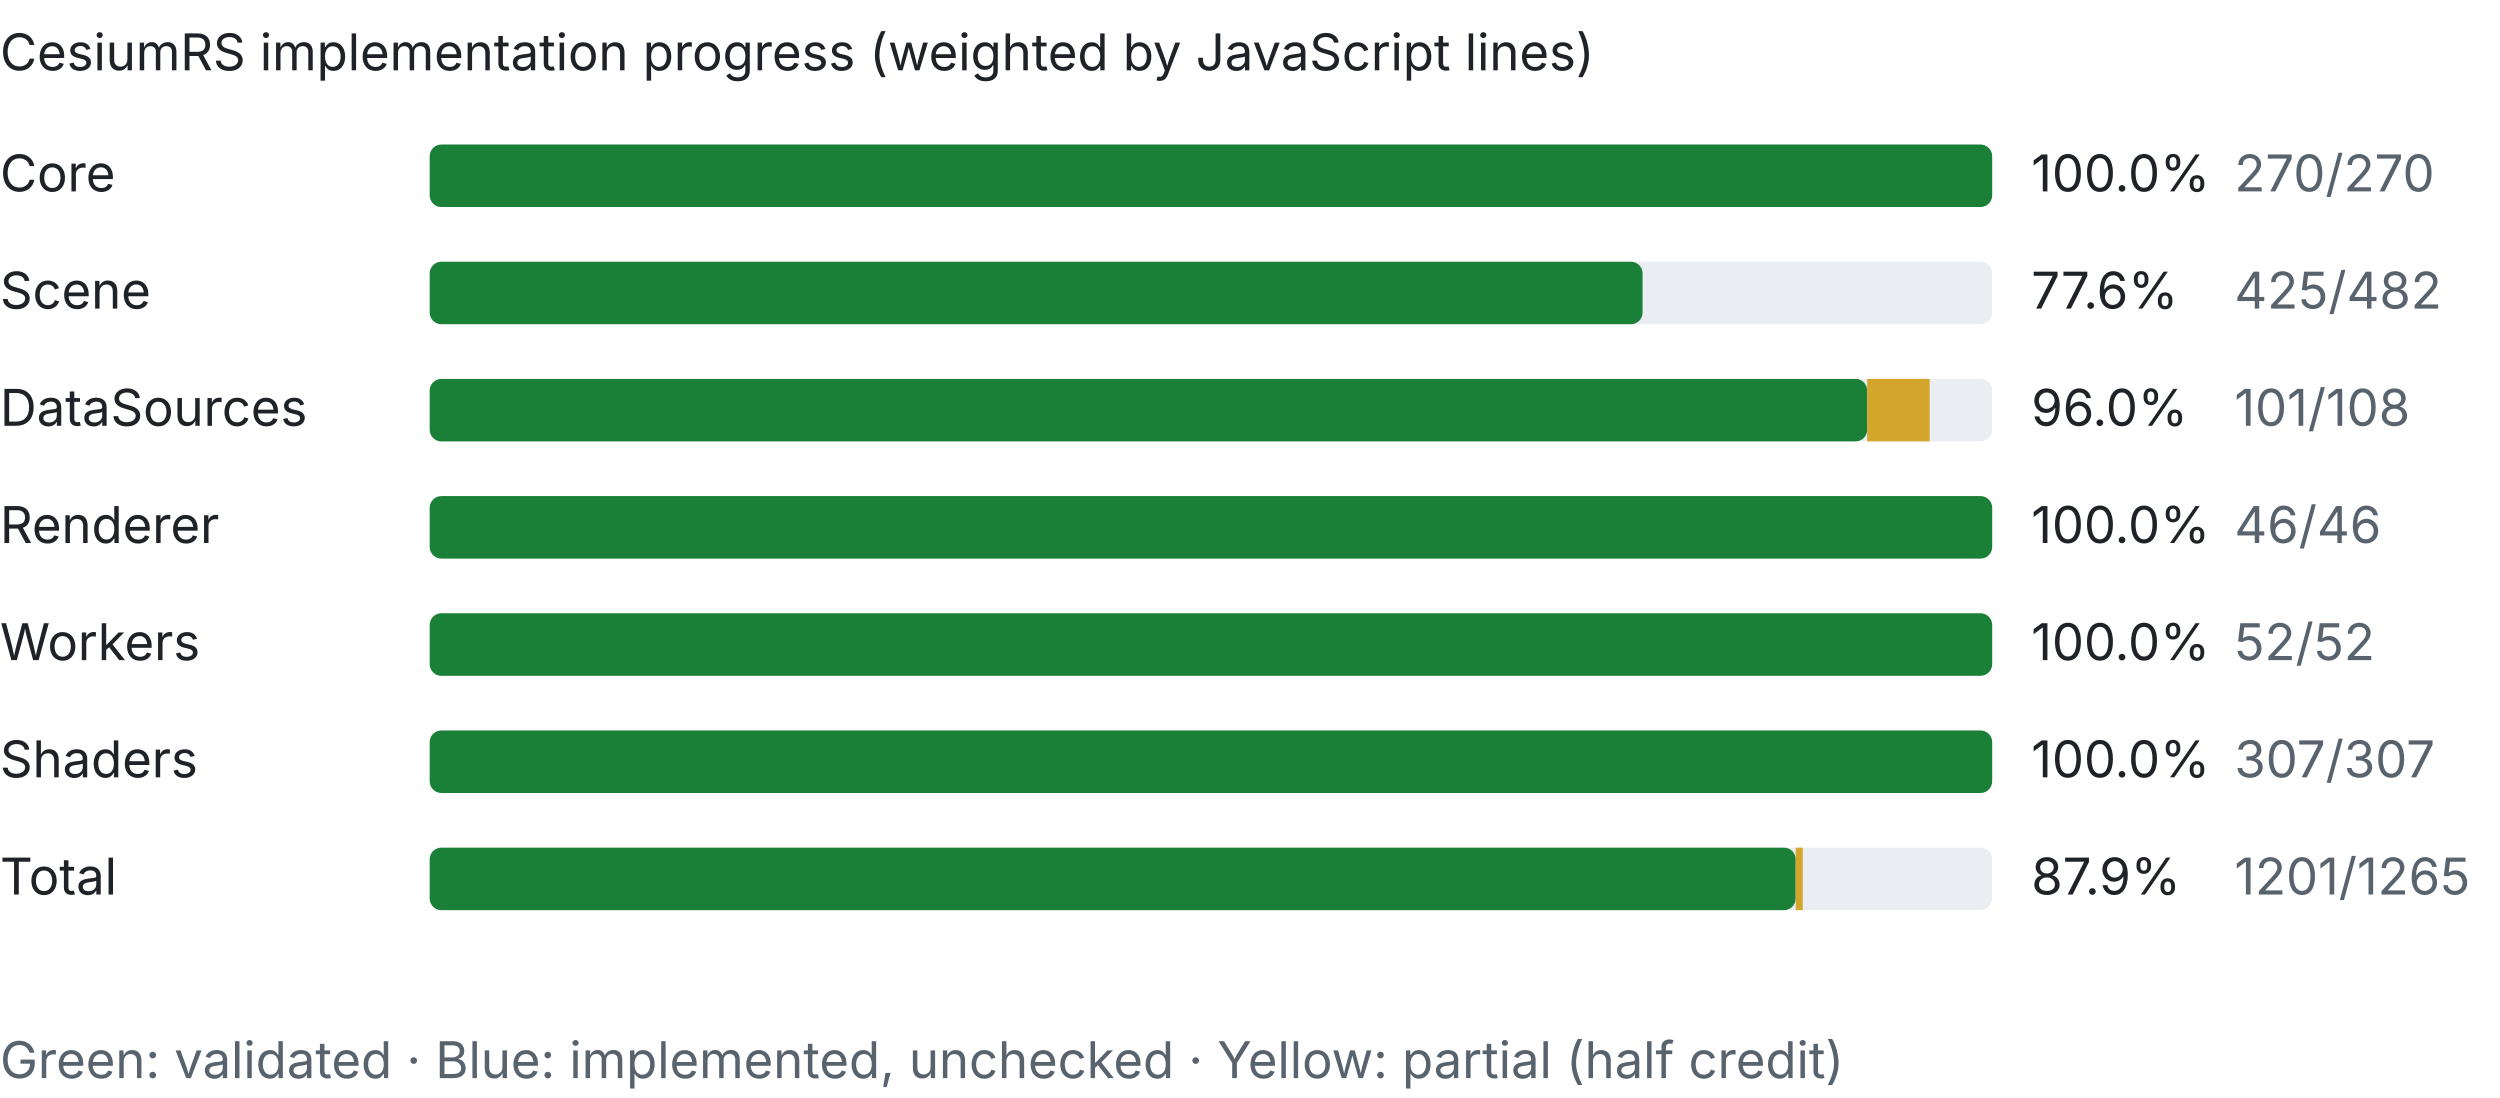
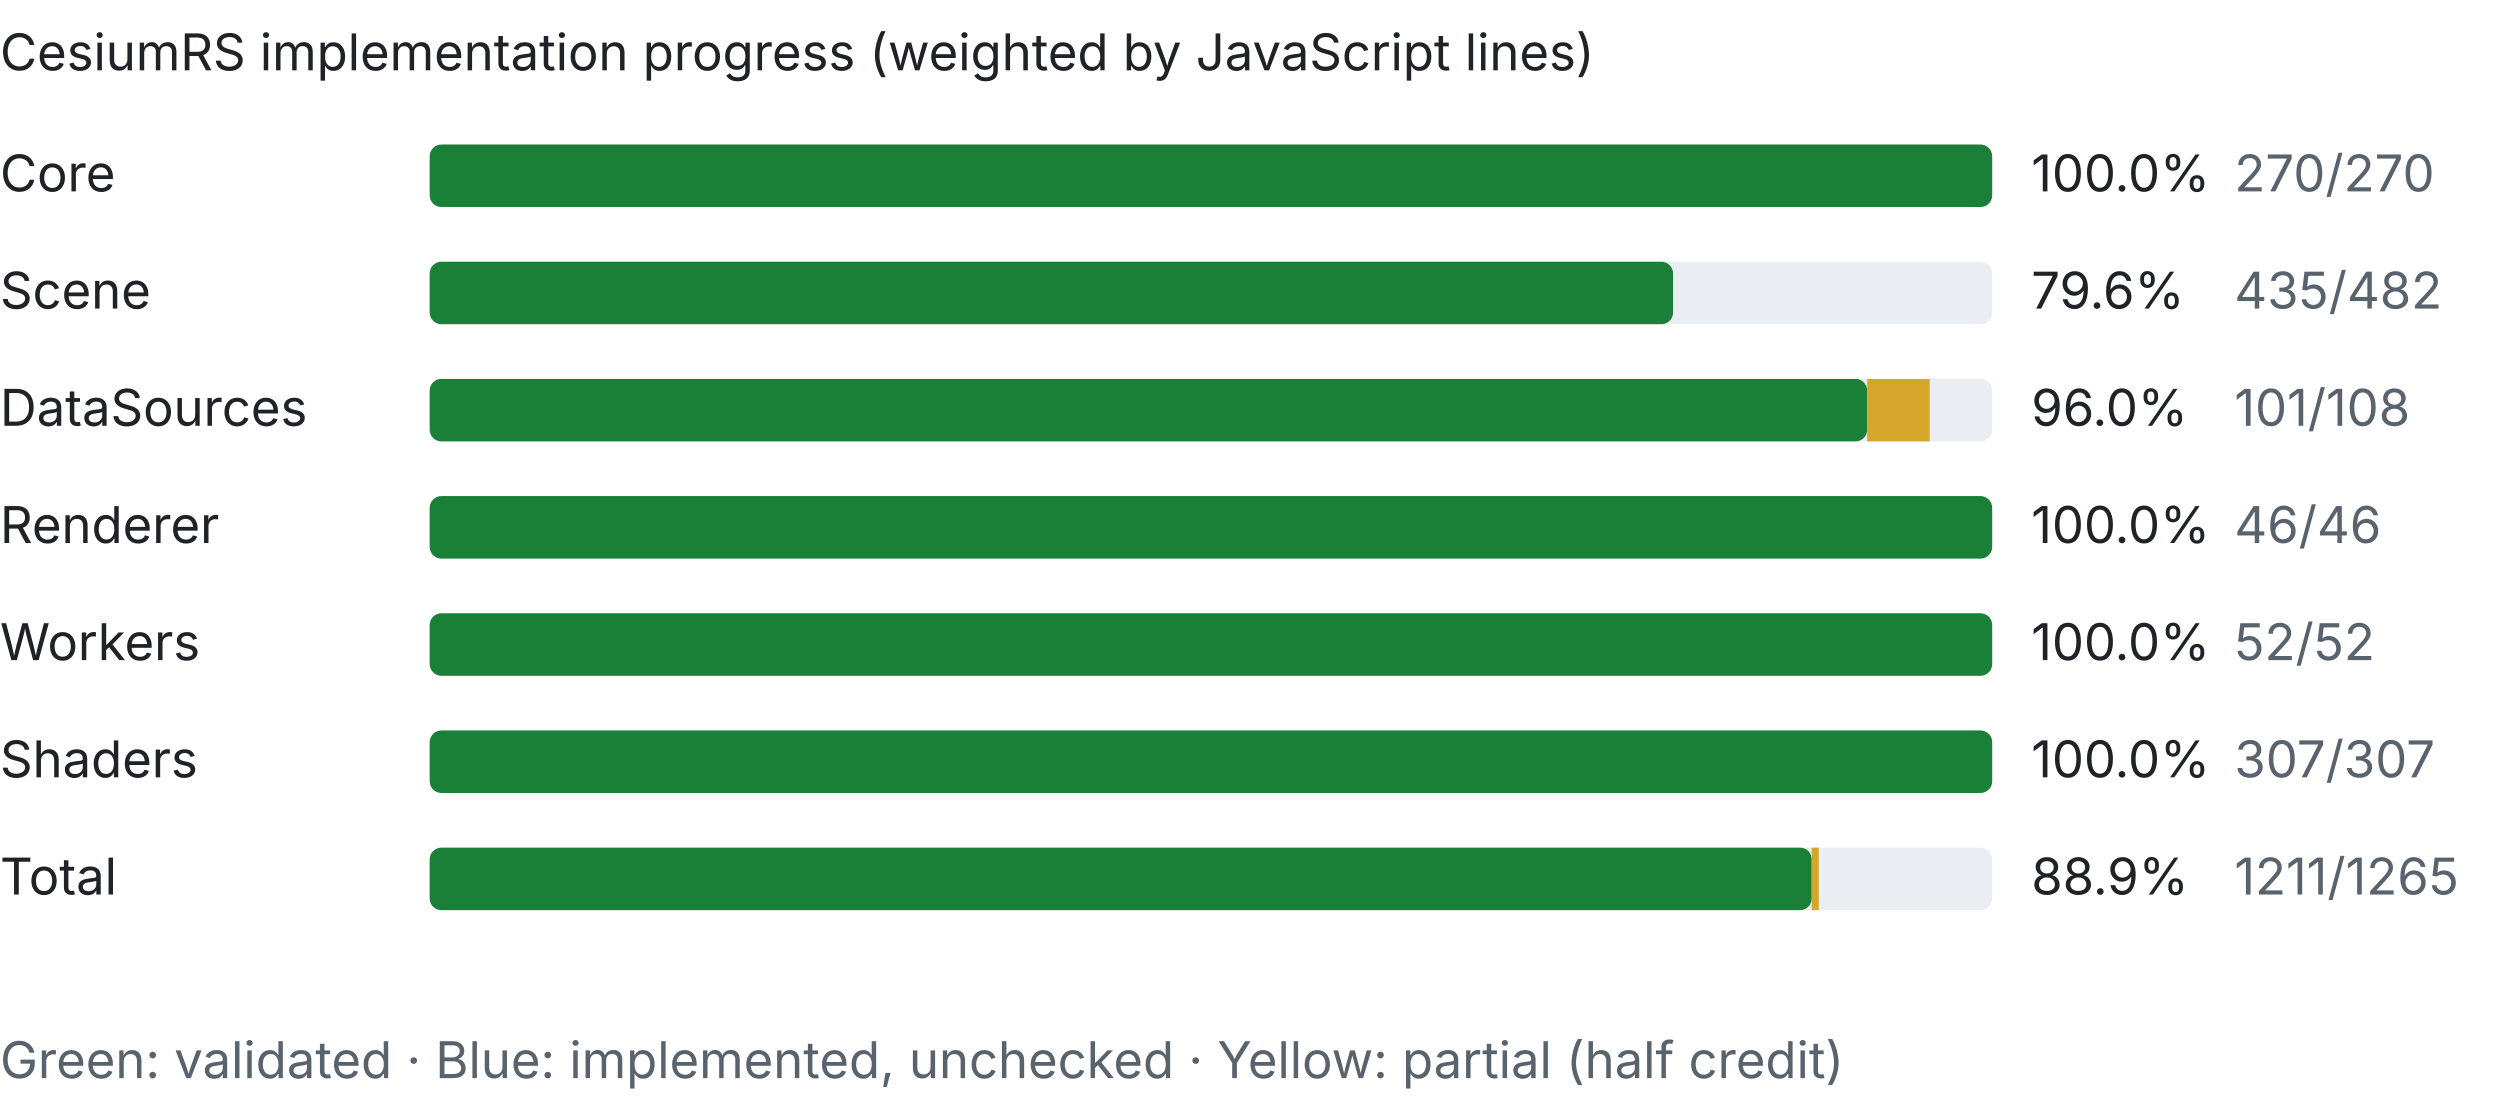
<svg xmlns="http://www.w3.org/2000/svg" width="640" height="281" viewBox="0 0 640 281">
  <style>text{font:13px system-ui,-apple-system,Segoe UI,sans-serif;fill:#1f2328}.dim{fill:#59636e}.bg{fill:#eaeef2}.done{fill:#1a7f37}.part{fill:#d4a72c}.unchecked{fill:#0969da}@media (prefers-color-scheme:dark){text{fill:#e6edf3}.dim{fill:#9198a1}.bg{fill:#30363d}.done{fill:#3fb950}}</style>
  <text x="0" y="18" font-weight="600">CesiumRS implementation progress (weighted by JavaScript lines)</text>
  <text x="0" y="49">Core</text>
  <rect class="bg" x="110" y="37" width="400" height="16" rx="3" />
  <rect class="done" x="110" y="37" width="400.0" height="16" rx="3" />
  <text x="520" y="49">100.0%</text>
  <text class="dim" x="572" y="49">270/270</text>
  <text x="0" y="79">Scene</text>
  <rect class="bg" x="110" y="67" width="400" height="16" rx="3" />
-   <rect class="done" x="110" y="67" width="310.5" height="16" rx="3" />
-   <text x="520" y="79">77.6%</text>
-   <text class="dim" x="572" y="79">425/482</text>
+   <rect class="done" x="110" y="67" width="318.3" height="16" rx="3" />
+   <text x="520" y="79">79.6%</text>
+   <text class="dim" x="572" y="79">435/482</text>
  <text x="0" y="109">DataSources</text>
  <rect class="bg" x="110" y="97" width="400" height="16" rx="3" />
  <rect class="done" x="110" y="97" width="368.0" height="16" rx="3" />
  <rect class="part" x="478.0" y="97" width="16.0" height="16" />
  <text x="520" y="109">96.0%</text>
  <text class="dim" x="572" y="109">101/108</text>
  <text x="0" y="139">Renderer</text>
  <rect class="bg" x="110" y="127" width="400" height="16" rx="3" />
  <rect class="done" x="110" y="127" width="400.0" height="16" rx="3" />
  <text x="520" y="139">100.0%</text>
  <text class="dim" x="572" y="139">46/46</text>
  <text x="0" y="169">Workers</text>
  <rect class="bg" x="110" y="157" width="400" height="16" rx="3" />
  <rect class="done" x="110" y="157" width="400.0" height="16" rx="3" />
  <text x="520" y="169">100.0%</text>
  <text class="dim" x="572" y="169">52/52</text>
  <text x="0" y="199">Shaders</text>
  <rect class="bg" x="110" y="187" width="400" height="16" rx="3" />
  <rect class="done" x="110" y="187" width="400.0" height="16" rx="3" />
  <text x="520" y="199">100.0%</text>
  <text class="dim" x="572" y="199">307/307</text>
  <text x="0" y="229" font-weight="600">Total</text>
  <rect class="bg" x="110" y="217" width="400" height="16" rx="3" />
-   <rect class="done" x="110" y="217" width="349.7" height="16" rx="3" />
-   <rect class="part" x="459.7" y="217" width="1.8" height="16" />
-   <text x="520" y="229" font-weight="600">87.9%</text>
-   <text class="dim" x="572" y="229">1201/1265</text>
+   <rect class="done" x="110" y="217" width="353.8" height="16" rx="3" />
+   <rect class="part" x="463.8" y="217" width="1.8" height="16" />
+   <text x="520" y="229" font-weight="600">88.9%</text>
+   <text class="dim" x="572" y="229">1211/1265</text>
  <text class="dim" x="0" y="276">Green: validated · Blue: implemented, unchecked · Yellow: partial (half credit)</text>
</svg>
